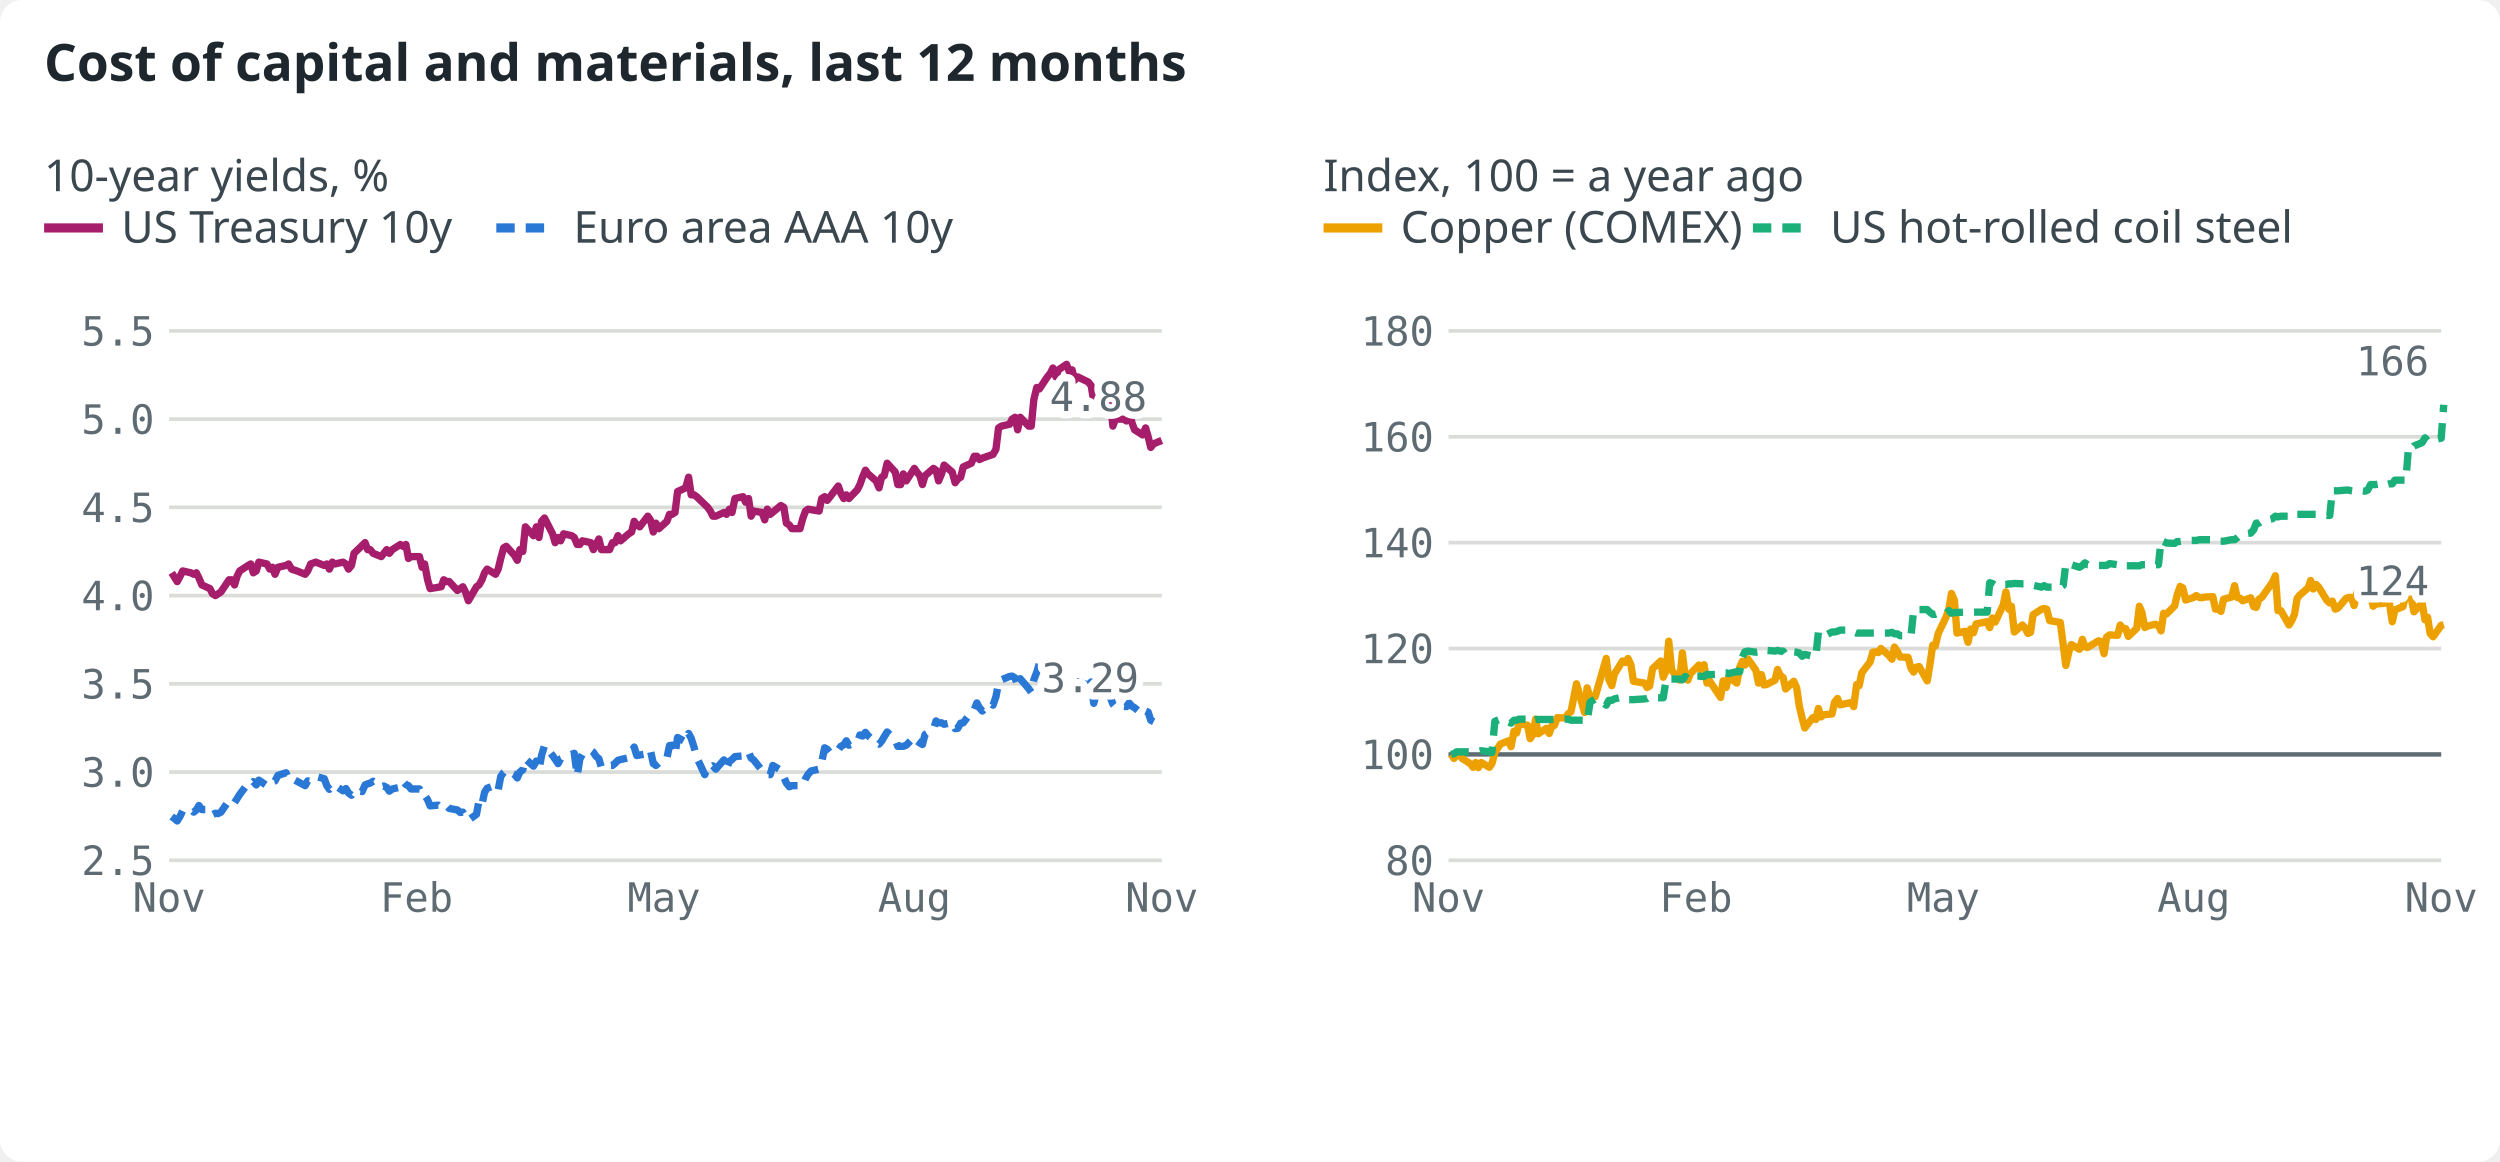
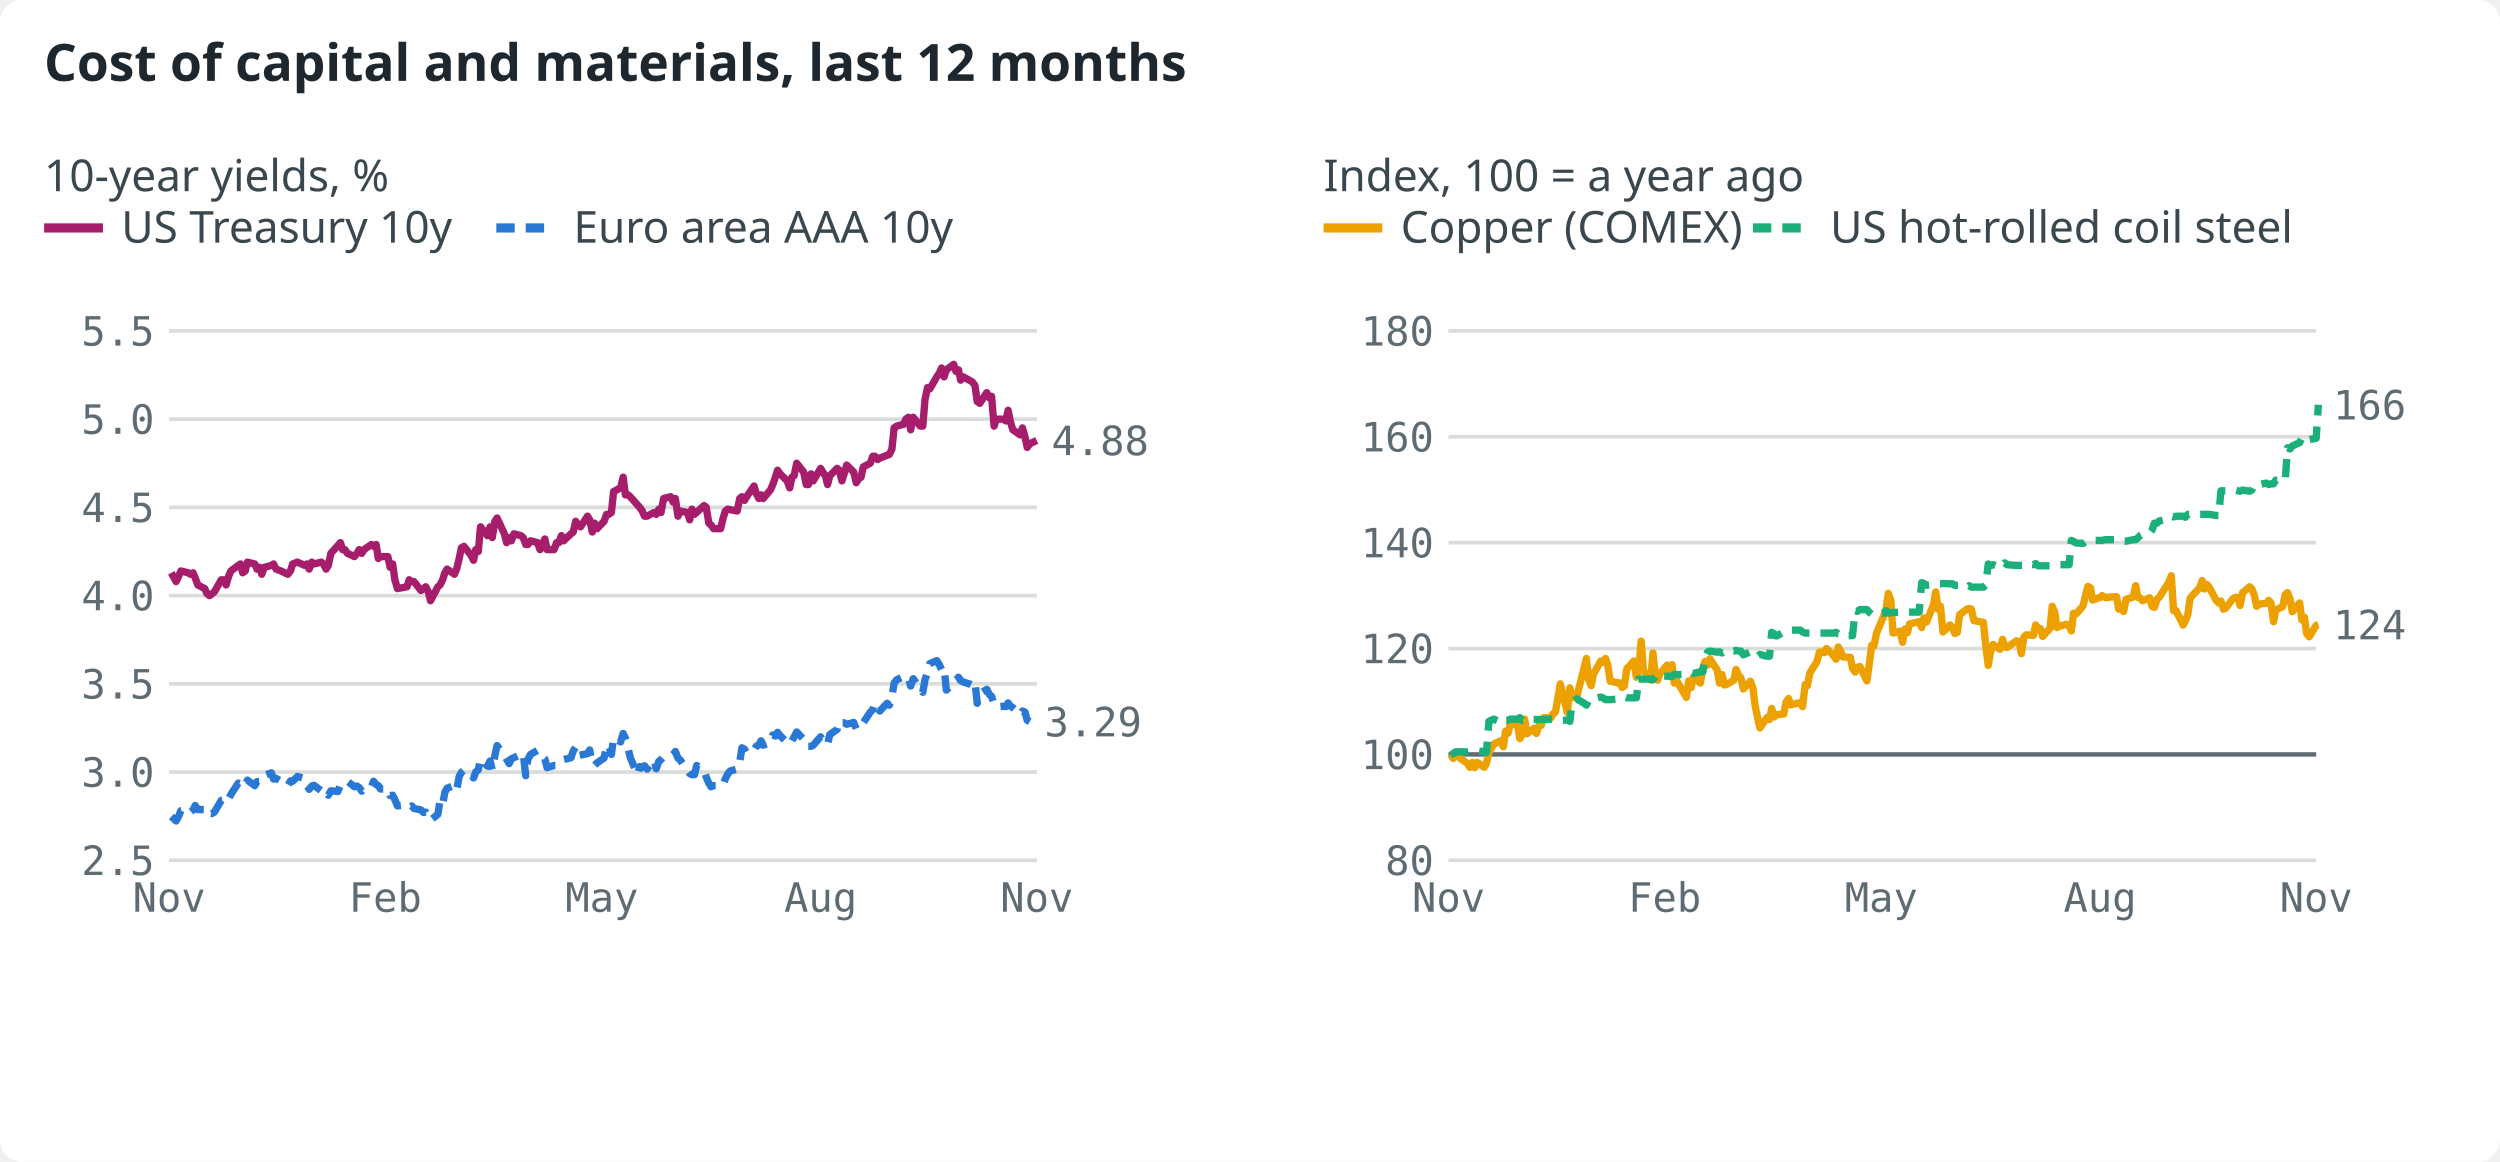
<svg xmlns="http://www.w3.org/2000/svg" viewBox="0 0 680 316" width="100%" role="img" aria-labelledby="c4w-t c4w-d" style="max-width:680px;height:auto;display:block">
  <style>
.ow-t{font:600 14px 'IBM Plex Sans',system-ui,sans-serif;fill:#1D272D}
.ow-l{font:12px 'IBM Plex Sans',system-ui,sans-serif;fill:#3b474e}
.ow-m{font:11px 'IBM Plex Mono',ui-monospace,monospace;fill:#5f6b72}
.ow-g{stroke:#d9dcd8;stroke-width:1}
.ow-z{stroke:#5f6b72;stroke-width:1.2}
.ow-s1{fill:#A61E6B}.ow-s2{fill:#2a78d6}.ow-s3{fill:#eda100}.ow-s4{fill:#1baf7a}
.ow-k1{stroke:#A61E6B}.ow-k2{stroke:#2a78d6}.ow-k3{stroke:#eda100}.ow-k4{stroke:#1baf7a}.ow-ki{stroke:#1D272D}
.ow-i{fill:#1D272D}.ow-bg{fill:#ffffff}.ow-o{fill:#ffffff}
.ow-h{paint-order:stroke;stroke:#ffffff;stroke-width:4px;stroke-linejoin:round}
@media (prefers-color-scheme:dark){
.ow-t{fill:#DAE0E2}.ow-l{fill:#c3cacd}.ow-m{fill:#99a5ab}.ow-g{stroke:#2f3b42}.ow-z{stroke:#99a5ab}
.ow-s1{fill:#d14f9a}.ow-s2{fill:#3987e5}.ow-s3{fill:#c98500}.ow-s4{fill:#199e70}
.ow-k1{stroke:#d14f9a}.ow-k2{stroke:#3987e5}.ow-k3{stroke:#c98500}.ow-k4{stroke:#199e70}.ow-ki{stroke:#DAE0E2}
.ow-i{fill:#DAE0E2}.ow-bg{fill:#172127}.ow-o{fill:#172127}.ow-h{stroke:#172127}}
</style>
  <rect class="ow-bg" x="0" y="0" width="680" height="316" rx="6" />
  <text class="ow-t" x="12" y="22">Cost of capital and materials, last 12 months</text>
  <text class="ow-l" x="12.0" y="52" font-weight="600">10-year yields, %</text>
  <line class="ow-k1" x1="12.0" x2="28.0" y1="62" y2="62" stroke-width="2.5" />
  <text class="ow-l" x="33.0" y="66">US Treasury 10y</text>
  <line class="ow-k2" x1="135.0" x2="151.0" y1="62" y2="62" stroke-width="2.5" stroke-dasharray="5 3" />
  <text class="ow-l" x="156.0" y="66">Euro area AAA 10y</text>
-   <line class="ow-g" x1="46.0" x2="316.0" y1="234.0" y2="234.0" />
+   <line class="ow-g" x1="46.0" x2="282.0" y1="234.0" y2="234.0" />
  <text class="ow-m" x="42.0" y="238.0" text-anchor="end">2.5</text>
-   <line class="ow-g" x1="46.0" x2="316.0" y1="210.0" y2="210.0" />
+   <line class="ow-g" x1="46.0" x2="282.0" y1="210.0" y2="210.0" />
  <text class="ow-m" x="42.0" y="214.0" text-anchor="end">3.0</text>
-   <line class="ow-g" x1="46.0" x2="316.0" y1="186.0" y2="186.0" />
+   <line class="ow-g" x1="46.0" x2="282.0" y1="186.0" y2="186.0" />
  <text class="ow-m" x="42.0" y="190.0" text-anchor="end">3.5</text>
-   <line class="ow-g" x1="46.0" x2="316.0" y1="162.0" y2="162.0" />
+   <line class="ow-g" x1="46.0" x2="282.0" y1="162.0" y2="162.0" />
  <text class="ow-m" x="42.0" y="166.0" text-anchor="end">4.0</text>
-   <line class="ow-g" x1="46.0" x2="316.0" y1="138.0" y2="138.0" />
+   <line class="ow-g" x1="46.0" x2="282.0" y1="138.0" y2="138.0" />
  <text class="ow-m" x="42.0" y="142.0" text-anchor="end">4.5</text>
-   <line class="ow-g" x1="46.0" x2="316.0" y1="114.0" y2="114.0" />
+   <line class="ow-g" x1="46.0" x2="282.0" y1="114.0" y2="114.0" />
  <text class="ow-m" x="42.0" y="118.0" text-anchor="end">5.0</text>
-   <line class="ow-g" x1="46.0" x2="316.0" y1="90.0" y2="90.0" />
+   <line class="ow-g" x1="46.0" x2="282.0" y1="90.0" y2="90.0" />
  <text class="ow-m" x="42.0" y="94.0" text-anchor="end">5.5</text>
  <text class="ow-m" x="46.0" y="248" text-anchor="middle">Nov</text>
-   <text class="ow-m" x="113.3" y="248" text-anchor="middle">Feb</text>
-   <text class="ow-m" x="180.6" y="248" text-anchor="middle">May</text>
-   <text class="ow-m" x="248.7" y="248" text-anchor="middle">Aug</text>
-   <text class="ow-m" x="316.0" y="248" text-anchor="middle">Nov</text>
-   <path d="M46.7,155.8 L48.2,158.2 L49.0,156.7 L49.7,155.3 L51.9,155.8 L52.7,156.2 L53.4,155.8 L54.1,157.2 L54.9,159.1 L57.1,160.1 L57.8,161.5 L58.6,162.0 L60.1,161.0 L62.3,157.7 L63.0,157.7 L63.8,159.1 L64.5,156.7 L65.2,155.3 L67.5,153.8 L68.2,153.4 L68.9,155.8 L69.7,155.3 L70.4,152.9 L72.6,153.4 L73.4,154.8 L74.1,154.3 L74.8,156.2 L75.6,154.3 L77.8,153.8 L78.5,153.4 L79.3,154.8 L80.8,155.3 L83.0,156.2 L83.7,155.3 L84.5,153.4 L85.9,152.9 L88.2,153.8 L88.9,153.4 L89.6,154.8 L90.4,152.9 L91.1,153.4 L93.3,152.9 L94.1,153.4 L94.8,154.8 L95.6,153.8 L96.3,150.5 L99.3,147.6 L100.0,149.5 L100.7,149.5 L101.5,150.5 L103.7,151.4 L104.4,150.5 L105.2,149.5 L105.9,150.5 L106.7,149.5 L108.9,148.1 L109.6,148.6 L110.4,148.1 L111.1,151.9 L111.8,151.4 L114.1,151.4 L114.8,154.3 L115.5,153.4 L116.3,157.7 L117.0,160.1 L120.0,159.6 L120.7,157.7 L121.5,158.2 L122.2,158.2 L124.4,160.6 L125.2,160.1 L125.9,159.6 L126.6,161.0 L127.4,163.4 L129.6,159.6 L130.3,159.1 L131.1,157.7 L131.8,155.8 L132.5,154.8 L134.8,156.2 L135.5,154.8 L136.2,151.9 L137.0,149.0 L137.7,148.6 L139.9,151.0 L140.7,152.4 L141.4,149.5 L142.2,150.0 L142.9,143.3 L145.1,145.7 L145.9,143.3 L146.6,146.2 L147.3,141.8 L148.1,140.9 L150.3,145.2 L151.0,147.6 L151.8,146.2 L152.5,147.1 L153.3,145.2 L155.5,145.7 L156.2,146.2 L157.0,148.1 L157.7,148.1 L158.4,147.1 L160.7,147.6 L161.4,149.5 L162.1,148.1 L162.9,146.6 L163.6,149.5 L165.8,149.5 L166.6,147.6 L167.3,147.6 L168.1,145.7 L168.8,147.1 L171.0,145.2 L171.8,144.7 L172.5,141.8 L173.2,142.8 L174.0,143.3 L176.2,140.4 L176.9,141.4 L177.7,144.7 L178.4,142.3 L179.2,143.8 L181.4,141.8 L182.1,139.9 L182.8,139.9 L183.6,139.4 L184.3,133.7 L186.5,132.7 L187.3,129.8 L188.0,134.6 L188.8,134.6 L189.5,135.1 L192.5,138.0 L193.2,139.0 L193.9,140.4 L194.7,140.4 L196.9,139.4 L197.6,139.9 L198.4,138.5 L199.1,139.4 L199.9,135.6 L202.1,135.1 L202.8,136.6 L203.6,135.6 L204.3,140.4 L205.0,139.0 L207.3,139.4 L208.0,141.4 L208.7,138.5 L209.5,139.9 L212.4,137.5 L213.2,138.0 L213.9,142.3 L214.7,142.8 L215.4,143.8 L217.6,143.8 L218.4,140.9 L219.1,139.0 L219.8,138.5 L222.8,139.0 L223.5,135.6 L224.3,135.1 L225.0,136.1 L225.8,135.1 L228.0,132.2 L228.7,134.2 L229.5,135.6 L230.2,134.6 L230.9,135.6 L233.2,133.2 L233.9,131.8 L234.6,129.8 L235.4,127.9 L236.1,128.9 L238.3,130.8 L239.1,132.7 L239.8,129.8 L240.5,129.4 L241.3,126.0 L243.5,128.4 L244.2,131.8 L245.0,131.8 L245.7,128.9 L246.5,130.8 L248.7,127.4 L249.4,128.4 L250.2,129.4 L250.9,131.8 L251.6,129.4 L253.9,127.4 L254.6,127.9 L255.3,130.8 L256.1,128.9 L256.8,126.5 L259.0,128.4 L259.8,131.3 L260.5,130.3 L261.3,129.8 L262.0,127.0 L264.2,126.0 L265.0,124.1 L265.7,124.1 L266.4,125.0 L267.2,124.6 L270.1,123.6 L270.9,122.2 L271.6,116.4 L272.4,115.9 L274.6,115.4 L275.3,114.0 L276.1,113.5 L276.8,116.9 L277.5,113.5 L279.8,115.9 L280.5,115.9 L281.2,108.7 L282.0,105.4 L282.7,105.8 L284.9,102.5 L285.7,101.5 L286.4,100.1 L287.2,102.5 L287.9,100.6 L290.1,99.1 L290.8,101.0 L291.6,100.6 L292.3,103.4 L293.1,102.5 L296.0,103.9 L296.8,104.9 L297.5,109.2 L298.2,109.7 L300.5,106.8 L301.2,108.2 L301.9,107.8 L302.7,115.9 L303.4,114.0 L305.6,114.0 L306.4,114.5 L307.1,111.6 L307.9,115.0 L308.6,116.9 L310.8,118.3 L311.6,116.4 L312.3,118.8 L313.0,121.7 L313.8,120.7 L316.0,119.8" fill="none" class="ow-k1" stroke-width="2" stroke-linejoin="round" />
-   <text class="ow-m ow-h" x="312.0" y="111.8" text-anchor="end">4.88</text>
-   <path d="M46.7,222.1 L47.5,222.7 L48.2,223.3 L49.0,222.0 L49.7,220.5 L51.9,220.2 L52.7,220.9 L53.4,220.3 L54.1,219.1 L54.9,220.2 L57.1,220.2 L57.8,221.6 L58.6,221.2 L59.3,221.3 L60.1,220.9 L62.3,217.7 L63.0,217.6 L63.8,218.3 L64.5,217.2 L65.2,216.1 L67.5,213.0 L68.2,213.2 L68.9,212.6 L69.7,213.5 L70.4,212.2 L72.6,213.7 L73.4,212.6 L74.1,212.6 L74.8,212.4 L75.6,210.9 L77.8,210.2 L78.5,211.9 L79.3,211.7 L83.0,213.7 L83.7,212.4 L84.5,212.5 L85.9,211.2 L88.2,211.8 L88.9,213.7 L89.6,214.7 L90.4,213.8 L91.1,213.6 L93.3,215.1 L94.1,214.5 L94.8,215.7 L95.6,216.3 L96.3,215.1 L98.5,215.3 L99.3,213.5 L100.0,213.2 L100.7,213.0 L101.5,212.5 L103.7,214.0 L104.4,213.8 L105.2,214.2 L105.9,215.2 L106.7,214.6 L108.9,214.1 L109.6,212.5 L110.4,213.4 L111.1,213.7 L111.8,214.6 L114.1,214.6 L114.8,216.4 L115.5,216.3 L116.3,217.5 L117.0,219.2 L119.2,219.0 L120.0,219.7 L120.7,219.5 L121.5,219.2 L122.2,219.9 L124.4,220.3 L125.2,221.0 L125.9,220.9 L126.6,222.1 L127.4,223.1 L129.6,221.5 L130.3,217.7 L131.1,218.8 L131.8,215.5 L132.5,214.4 L134.8,213.6 L135.5,214.9 L136.2,211.2 L137.0,210.1 L137.7,209.5 L139.9,210.6 L140.7,211.6 L141.4,210.0 L142.2,209.4 L142.9,206.4 L145.1,208.4 L145.9,207.0 L146.6,209.4 L147.3,205.5 L148.1,202.8 L150.3,205.5 L151.0,206.5 L151.8,207.7 L152.5,206.4 L156.2,204.9 L157.0,211.0 L157.7,206.5 L158.4,205.2 L160.7,204.1 L161.4,204.6 L162.1,205.7 L162.9,206.4 L163.6,208.8 L165.8,208.2 L166.6,208.2 L167.3,207.6 L168.1,206.8 L168.8,206.6 L171.0,206.1 L171.8,204.3 L172.5,203.2 L173.2,205.5 L176.2,205.0 L176.9,204.0 L177.7,207.7 L178.4,208.2 L179.2,207.5 L181.4,206.2 L182.1,202.8 L182.8,202.7 L183.6,205.2 L184.3,200.6 L186.5,201.8 L187.3,199.5 L188.0,200.8 L188.8,203.3 L189.5,206.0 L191.7,210.7 L192.5,208.5 L193.2,208.7 L193.9,208.3 L194.7,209.2 L196.9,206.7 L197.6,209.1 L198.4,207.1 L199.1,206.6 L199.9,205.8 L202.1,205.6 L202.8,205.2 L203.6,204.4 L204.3,206.2 L205.0,206.7 L207.3,209.6 L208.0,210.4 L208.7,210.7 L209.5,210.7 L210.2,208.2 L212.4,209.5 L213.2,211.4 L213.9,213.0 L214.7,214.0 L215.4,213.7 L217.6,213.7 L218.4,213.6 L219.1,211.8 L219.8,210.6 L220.6,209.7 L222.8,209.2 L223.5,207.3 L224.3,203.4 L225.0,203.8 L225.8,204.8 L228.0,204.0 L228.7,203.0 L229.5,202.6 L230.2,201.5 L230.9,202.7 L233.2,201.9 L233.9,199.9 L234.6,200.2 L235.4,199.2 L236.1,200.1 L238.3,202.0 L239.1,202.4 L239.8,201.6 L240.5,200.4 L241.3,199.1 L243.5,201.1 L244.2,203.0 L245.0,203.0 L245.7,203.0 L246.5,202.7 L248.7,200.4 L249.4,201.5 L250.2,202.1 L250.9,202.5 L251.6,199.8 L253.9,198.4 L254.6,196.1 L255.3,196.6 L256.1,196.6 L256.8,197.0 L259.0,196.5 L259.8,198.2 L260.5,198.1 L261.3,196.7 L262.0,196.6 L264.2,193.7 L265.0,193.0 L265.7,191.2 L266.4,192.5 L267.2,193.4 L269.4,191.3 L270.1,191.8 L270.9,189.5 L271.6,185.8 L272.4,184.9 L274.6,184.0 L275.3,183.9 L276.1,184.4 L276.8,186.6 L277.5,184.6 L279.8,187.3 L280.5,188.3 L281.2,184.9 L282.0,182.8 L282.7,180.5 L284.9,179.7 L285.7,180.8 L286.4,182.1 L287.2,181.6 L287.9,187.7 L290.1,185.9 L290.8,185.1 L291.6,184.2 L292.3,185.1 L293.1,185.5 L295.3,186.1 L296.0,186.4 L296.8,185.5 L297.5,191.3 L298.2,188.7 L300.5,187.5 L301.2,188.9 L301.9,189.4 L302.7,191.5 L303.4,192.3 L305.6,192.1 L306.4,192.2 L307.1,191.2 L307.9,192.1 L308.6,192.5 L310.8,194.3 L311.6,193.4 L312.3,193.7 L313.0,195.9 L313.8,196.3" fill="none" class="ow-k2" stroke-width="2" stroke-dasharray="5 3" stroke-linejoin="round" />
-   <text class="ow-m ow-h" x="309.8" y="188.3" text-anchor="end">3.29</text>
+   <text class="ow-m" x="104.8" y="248" text-anchor="middle">Feb</text>
+   <text class="ow-m" x="163.7" y="248" text-anchor="middle">May</text>
+   <text class="ow-m" x="223.2" y="248" text-anchor="middle">Aug</text>
+   <text class="ow-m" x="282.0" y="248" text-anchor="middle">Nov</text>
+   <path d="M46.6,155.8 L47.9,158.2 L48.6,156.7 L49.2,155.3 L51.2,155.8 L51.8,156.2 L52.5,155.8 L53.1,157.2 L53.8,159.1 L55.7,160.1 L56.3,161.5 L57.0,162.0 L58.3,161.0 L60.2,157.7 L60.9,157.7 L61.5,159.1 L62.2,156.7 L62.8,155.3 L64.8,153.8 L65.4,153.4 L66.0,155.8 L66.7,155.3 L67.3,152.9 L69.3,153.4 L69.9,154.8 L70.6,154.3 L71.2,156.2 L71.9,154.3 L73.8,153.8 L74.4,153.4 L75.1,154.8 L76.4,155.3 L78.3,156.2 L79.0,155.3 L79.6,153.4 L80.9,152.9 L82.9,153.8 L83.5,153.4 L84.1,154.8 L84.8,152.9 L85.4,153.4 L87.4,152.9 L88.0,153.4 L88.7,154.8 L89.3,153.8 L90.0,150.5 L92.6,147.6 L93.2,149.5 L93.8,149.5 L94.5,150.5 L96.4,151.4 L97.1,150.5 L97.7,149.5 L98.4,150.5 L99.0,149.5 L101.0,148.1 L101.6,148.6 L102.3,148.1 L102.9,151.9 L103.5,151.4 L105.5,151.4 L106.1,154.3 L106.8,153.4 L107.4,157.7 L108.1,160.1 L110.7,159.6 L111.3,157.7 L112.0,158.2 L112.6,158.2 L114.5,160.6 L115.2,160.1 L115.8,159.6 L116.5,161.0 L117.1,163.4 L119.1,159.6 L119.7,159.1 L120.4,157.7 L121.0,155.8 L121.6,154.8 L123.6,156.2 L124.2,154.8 L124.9,151.9 L125.5,149.0 L126.2,148.6 L128.1,151.0 L128.8,152.4 L129.4,149.5 L130.1,150.0 L130.7,143.3 L132.6,145.7 L133.3,143.3 L133.9,146.2 L134.6,141.8 L135.2,140.9 L137.2,145.2 L137.8,147.6 L138.5,146.2 L139.1,147.1 L139.8,145.2 L141.7,145.7 L142.3,146.2 L143.0,148.1 L143.6,148.1 L144.3,147.1 L146.2,147.6 L146.9,149.5 L147.5,148.1 L148.2,146.6 L148.8,149.5 L150.7,149.5 L151.4,147.6 L152.0,147.6 L152.7,145.7 L153.3,147.1 L155.3,145.2 L155.9,144.7 L156.6,141.8 L157.2,142.8 L157.9,143.3 L159.8,140.4 L160.4,141.4 L161.1,144.7 L161.7,142.3 L162.4,143.8 L164.3,141.8 L165.0,139.9 L165.6,139.9 L166.3,139.4 L166.9,133.7 L168.8,132.7 L169.5,129.8 L170.1,134.6 L170.8,134.6 L171.4,135.1 L174.0,138.0 L174.7,139.0 L175.3,140.4 L176.0,140.4 L177.9,139.4 L178.5,139.9 L179.2,138.5 L179.8,139.4 L180.5,135.6 L182.4,135.1 L183.1,136.6 L183.7,135.6 L184.4,140.4 L185.0,139.0 L187.0,139.4 L187.6,141.4 L188.2,138.5 L188.9,139.9 L191.5,137.5 L192.1,138.0 L192.8,142.3 L193.4,142.8 L194.1,143.8 L196.0,143.8 L196.7,140.9 L197.3,139.0 L197.9,138.5 L200.5,139.0 L201.2,135.6 L201.8,135.1 L202.5,136.1 L203.1,135.1 L205.1,132.2 L205.7,134.2 L206.4,135.6 L207.0,134.6 L207.6,135.6 L209.6,133.2 L210.2,131.8 L210.9,129.8 L211.5,127.9 L212.2,128.9 L214.1,130.8 L214.8,132.7 L215.4,129.8 L216.0,129.4 L216.7,126.0 L218.6,128.4 L219.3,131.8 L219.9,131.8 L220.6,128.9 L221.2,130.8 L223.2,127.4 L223.8,128.4 L224.5,129.4 L225.1,131.8 L225.7,129.4 L227.7,127.4 L228.3,127.9 L229.0,130.8 L229.6,128.9 L230.3,126.5 L232.2,128.4 L232.9,131.3 L233.5,130.3 L234.2,129.8 L234.8,127.0 L236.7,126.0 L237.4,124.1 L238.0,124.1 L238.7,125.0 L239.3,124.6 L241.9,123.6 L242.6,122.2 L243.2,116.4 L243.9,115.9 L245.8,115.4 L246.4,114.0 L247.1,113.5 L247.7,116.9 L248.4,113.5 L250.3,115.9 L251.0,115.9 L251.6,108.7 L252.3,105.4 L252.9,105.8 L254.8,102.5 L255.5,101.5 L256.1,100.1 L256.8,102.5 L257.4,100.6 L259.4,99.1 L260.0,101.0 L260.7,100.6 L261.3,103.4 L262.0,102.5 L264.5,103.9 L265.2,104.9 L265.8,109.2 L266.5,109.7 L268.4,106.8 L269.1,108.2 L269.7,107.8 L270.4,115.9 L271.0,114.0 L272.9,114.0 L273.6,114.5 L274.2,111.6 L274.9,115.0 L275.5,116.9 L277.5,118.3 L278.1,116.4 L278.8,118.8 L279.4,121.7 L280.1,120.7 L282.0,119.8" fill="none" class="ow-k1" stroke-width="2" stroke-linejoin="round" />
+   <text class="ow-m ow-h" x="286.0" y="123.8">4.88</text>
+   <path d="M46.6,222.1 L47.3,222.7 L47.9,223.3 L48.6,222.0 L49.2,220.5 L51.2,220.2 L51.8,220.9 L52.5,220.3 L53.1,219.1 L53.8,220.2 L55.7,220.2 L56.3,221.6 L57.0,221.2 L57.6,221.3 L58.3,220.9 L60.2,217.7 L60.9,217.6 L61.5,218.3 L62.2,217.2 L62.8,216.1 L64.8,213.0 L65.4,213.2 L66.0,212.6 L66.7,213.5 L67.3,212.2 L69.3,213.7 L69.9,212.6 L70.6,212.6 L71.2,212.4 L71.9,210.9 L73.8,210.2 L74.4,211.9 L75.1,211.7 L78.3,213.7 L79.0,212.4 L79.6,212.5 L80.9,211.2 L82.9,211.8 L83.5,213.7 L84.1,214.7 L84.8,213.8 L85.4,213.6 L87.4,215.1 L88.0,214.5 L88.7,215.7 L89.3,216.3 L90.0,215.1 L91.9,215.3 L92.6,213.5 L93.2,213.2 L93.8,213.0 L94.5,212.5 L96.4,214.0 L97.1,213.8 L97.7,214.2 L98.4,215.2 L99.0,214.6 L101.0,214.1 L101.6,212.5 L102.3,213.4 L102.9,213.7 L103.5,214.6 L105.5,214.6 L106.1,216.4 L106.8,216.3 L107.4,217.5 L108.1,219.2 L110.0,219.0 L110.7,219.7 L111.3,219.5 L112.0,219.2 L112.6,219.9 L114.5,220.3 L115.2,221.0 L115.8,220.9 L116.5,222.1 L117.1,223.1 L119.1,221.5 L119.7,217.7 L120.4,218.8 L121.0,215.5 L121.6,214.4 L123.6,213.6 L124.2,214.9 L124.9,211.2 L125.5,210.1 L126.2,209.5 L128.1,210.6 L128.8,211.6 L129.4,210.0 L130.1,209.4 L130.7,206.4 L132.6,208.4 L133.3,207.0 L133.9,209.4 L134.6,205.5 L135.2,202.8 L137.2,205.5 L137.8,206.5 L138.5,207.7 L139.1,206.4 L142.3,204.9 L143.0,211.0 L143.6,206.5 L144.3,205.2 L146.2,204.1 L146.9,204.6 L147.5,205.7 L148.2,206.4 L148.8,208.8 L150.7,208.2 L151.4,208.2 L152.0,207.6 L152.7,206.8 L153.3,206.6 L155.3,206.1 L155.9,204.3 L156.6,203.2 L157.2,205.5 L159.8,205.0 L160.4,204.0 L161.1,207.7 L161.7,208.2 L162.4,207.5 L164.3,206.2 L165.0,202.8 L165.6,202.7 L166.3,205.2 L166.9,200.6 L168.8,201.8 L169.5,199.5 L170.1,200.8 L170.8,203.3 L171.4,206.0 L173.4,210.7 L174.0,208.5 L174.7,208.7 L175.3,208.3 L176.0,209.2 L177.9,206.7 L178.5,209.1 L179.2,207.1 L179.8,206.6 L180.5,205.8 L182.4,205.6 L183.1,205.2 L183.7,204.4 L184.4,206.2 L185.0,206.7 L187.0,209.6 L187.6,210.4 L188.2,210.7 L188.9,210.7 L189.5,208.2 L191.5,209.5 L192.1,211.4 L192.8,213.0 L193.4,214.0 L194.1,213.7 L196.0,213.7 L196.7,213.6 L197.3,211.8 L197.9,210.6 L198.6,209.7 L200.5,209.2 L201.2,207.3 L201.8,203.4 L202.5,203.8 L203.1,204.8 L205.1,204.0 L205.7,203.0 L206.4,202.6 L207.0,201.5 L207.6,202.7 L209.6,201.9 L210.2,199.9 L210.9,200.2 L211.5,199.2 L212.2,200.1 L214.1,202.0 L214.8,202.4 L215.4,201.6 L216.0,200.4 L216.7,199.1 L218.6,201.1 L219.3,203.0 L219.9,203.0 L220.6,203.0 L221.2,202.7 L223.2,200.4 L223.8,201.5 L224.5,202.1 L225.1,202.5 L225.7,199.8 L227.7,198.4 L228.3,196.1 L229.0,196.6 L229.6,196.6 L230.3,197.0 L232.2,196.5 L232.9,198.2 L233.5,198.1 L234.2,196.7 L234.8,196.6 L236.7,193.7 L237.4,193.0 L238.0,191.2 L238.7,192.5 L239.3,193.4 L241.3,191.3 L241.9,191.8 L242.6,189.5 L243.2,185.8 L243.9,184.9 L245.8,184.0 L246.4,183.9 L247.1,184.4 L247.7,186.6 L248.4,184.6 L250.3,187.3 L251.0,188.3 L251.6,184.9 L252.3,182.8 L252.9,180.5 L254.8,179.7 L255.5,180.8 L256.1,182.1 L256.8,181.6 L257.4,187.7 L259.4,185.9 L260.0,185.1 L260.7,184.2 L261.3,185.1 L262.0,185.5 L263.9,186.1 L264.5,186.4 L265.2,185.5 L265.8,191.3 L266.5,188.7 L268.4,187.5 L269.1,188.9 L269.7,189.4 L270.4,191.5 L271.0,192.3 L272.9,192.1 L273.6,192.2 L274.2,191.2 L274.9,192.1 L275.5,192.5 L277.5,194.3 L278.1,193.4 L278.8,193.7 L279.4,195.9 L280.1,196.3" fill="none" class="ow-k2" stroke-width="2" stroke-dasharray="5 3" stroke-linejoin="round" />
+   <text class="ow-m ow-h" x="284.1" y="200.3">3.29</text>
  <text class="ow-l" x="360.0" y="52" font-weight="600">Index, 100 = a year ago</text>
  <line class="ow-k3" x1="360.0" x2="376.0" y1="62" y2="62" stroke-width="2.5" />
  <text class="ow-l" x="381.0" y="66">Copper (COMEX)</text>
  <line class="ow-k4" x1="476.8" x2="492.8" y1="62" y2="62" stroke-width="2.5" stroke-dasharray="5 3" />
  <text class="ow-l" x="497.8" y="66">US hot-rolled coil steel</text>
-   <line class="ow-g" x1="394.0" x2="664.0" y1="234.0" y2="234.0" />
+   <line class="ow-g" x1="394.0" x2="630.0" y1="234.0" y2="234.0" />
  <text class="ow-m" x="390.0" y="238.0" text-anchor="end">80</text>
-   <line class="ow-g" x1="394.0" x2="664.0" y1="205.2" y2="205.2" />
+   <line class="ow-g" x1="394.0" x2="630.0" y1="205.2" y2="205.2" />
  <text class="ow-m" x="390.0" y="209.2" text-anchor="end">100</text>
-   <line class="ow-g" x1="394.0" x2="664.0" y1="176.4" y2="176.4" />
+   <line class="ow-g" x1="394.0" x2="630.0" y1="176.4" y2="176.4" />
  <text class="ow-m" x="390.0" y="180.4" text-anchor="end">120</text>
-   <line class="ow-g" x1="394.0" x2="664.0" y1="147.6" y2="147.6" />
+   <line class="ow-g" x1="394.0" x2="630.0" y1="147.6" y2="147.6" />
  <text class="ow-m" x="390.0" y="151.6" text-anchor="end">140</text>
-   <line class="ow-g" x1="394.0" x2="664.0" y1="118.8" y2="118.8" />
+   <line class="ow-g" x1="394.0" x2="630.0" y1="118.8" y2="118.8" />
  <text class="ow-m" x="390.0" y="122.8" text-anchor="end">160</text>
-   <line class="ow-g" x1="394.0" x2="664.0" y1="90.0" y2="90.0" />
+   <line class="ow-g" x1="394.0" x2="630.0" y1="90.0" y2="90.0" />
  <text class="ow-m" x="390.0" y="94.0" text-anchor="end">180</text>
-   <line class="ow-z" x1="394.0" x2="664.0" y1="205.2" y2="205.2" />
+   <line class="ow-z" x1="394.0" x2="630.0" y1="205.2" y2="205.2" />
  <text class="ow-m" x="394.0" y="248" text-anchor="middle">Nov</text>
-   <text class="ow-m" x="461.3" y="248" text-anchor="middle">Feb</text>
-   <text class="ow-m" x="528.6" y="248" text-anchor="middle">May</text>
-   <text class="ow-m" x="596.7" y="248" text-anchor="middle">Aug</text>
-   <text class="ow-m" x="664.0" y="248" text-anchor="middle">Nov</text>
-   <path d="M394.7,205.2 L395.5,206.3 L396.2,205.1 L397.0,205.2 L397.7,206.3 L399.9,207.7 L400.7,208.7 L401.4,207.4 L402.1,208.8 L402.9,207.4 L405.1,208.7 L405.8,207.7 L406.6,204.7 L408.1,202.4 L410.3,201.5 L411.0,203.1 L411.8,198.9 L412.5,199.4 L413.2,196.8 L415.5,197.3 L416.2,200.9 L416.9,199.9 L417.7,195.6 L418.4,199.6 L420.6,198.1 L421.4,199.5 L422.1,197.4 L422.8,197.3 L423.6,195.2 L425.8,195.3 L426.5,194.2 L427.3,193.6 L428.8,186.0 L431.0,193.8 L431.7,187.1 L432.5,189.8 L433.9,189.5 L436.2,181.5 L436.9,179.1 L437.6,184.8 L438.4,186.5 L439.1,183.4 L441.3,179.8 L442.1,180.2 L442.8,179.1 L443.6,180.8 L444.3,185.3 L447.3,185.8 L448.0,187.0 L448.7,186.6 L449.5,181.9 L451.7,179.8 L452.4,184.2 L453.2,182.4 L453.9,174.4 L454.7,182.3 L456.9,185.0 L457.6,177.6 L458.4,184.3 L459.1,185.0 L459.8,183.2 L462.1,180.9 L462.8,182.3 L463.5,180.8 L464.3,185.8 L465.0,185.2 L468.0,189.7 L468.7,185.2 L469.5,187.0 L470.2,184.1 L472.4,185.8 L473.2,181.5 L473.9,179.9 L474.6,180.9 L475.4,179.2 L477.6,182.3 L478.3,185.8 L479.1,183.5 L479.8,186.3 L480.5,186.2 L482.8,185.0 L483.5,182.1 L484.2,183.7 L485.0,184.3 L485.7,187.4 L487.9,185.3 L488.7,187.1 L489.4,192.0 L490.2,195.4 L490.9,198.0 L493.1,195.2 L493.9,195.7 L494.6,192.7 L495.3,195.0 L496.1,194.4 L498.3,194.2 L499.0,191.0 L499.8,190.0 L500.5,191.7 L503.5,191.1 L504.2,192.2 L505.0,186.2 L505.7,186.5 L506.4,183.0 L508.7,180.0 L509.4,177.4 L510.1,177.3 L510.9,177.5 L511.6,176.4 L513.8,178.3 L514.6,179.3 L515.3,176.0 L516.1,177.2 L516.8,178.7 L519.0,178.8 L519.8,181.8 L520.5,182.8 L521.2,181.5 L522.0,181.3 L524.2,185.2 L524.9,181.0 L525.7,175.5 L526.4,175.7 L527.2,172.3 L529.4,167.7 L530.1,165.6 L530.8,161.4 L531.6,163.3 L532.3,172.2 L534.5,171.7 L535.3,174.7 L536.0,171.1 L536.8,172.1 L537.5,169.7 L540.5,169.1 L541.2,170.7 L541.9,168.1 L542.7,169.2 L544.9,164.5 L545.6,161.0 L546.4,165.7 L547.1,164.9 L547.9,171.9 L550.1,170.0 L550.8,170.8 L551.6,172.3 L552.3,172.0 L553.0,167.2 L555.3,165.7 L556.0,165.5 L556.7,165.7 L557.5,168.8 L560.4,169.3 L561.2,175.4 L561.9,181.0 L562.7,177.4 L563.4,175.3 L565.6,176.6 L566.4,173.9 L567.1,175.9 L567.8,176.1 L570.8,174.3 L571.5,174.5 L572.3,177.8 L573.0,173.3 L573.8,172.7 L576.0,172.8 L576.7,170.0 L577.5,171.0 L578.2,171.0 L578.9,173.1 L581.2,170.9 L581.9,164.9 L582.6,166.6 L583.4,170.7 L584.1,170.3 L586.3,169.8 L587.1,170.2 L587.8,171.6 L588.5,166.8 L589.3,167.0 L591.5,164.8 L592.2,161.8 L593.0,159.5 L593.7,159.9 L594.5,163.2 L596.7,162.5 L597.4,162.0 L598.2,162.5 L598.9,162.6 L599.6,162.4 L601.9,162.3 L602.6,165.7 L603.3,165.6 L604.1,166.3 L604.8,163.0 L607.0,162.4 L607.8,159.3 L608.5,162.5 L609.3,162.7 L610.0,163.4 L612.2,162.6 L613.0,165.0 L613.7,165.2 L614.4,163.0 L615.2,162.5 L618.1,158.4 L618.9,156.6 L619.6,166.1 L620.4,166.1 L622.6,170.0 L623.3,168.9 L624.1,167.1 L624.8,162.8 L625.5,161.9 L627.8,159.9 L628.5,157.9 L629.2,160.2 L630.0,159.0 L630.7,159.7 L632.9,163.3 L633.7,164.0 L634.4,163.5 L635.2,165.7 L635.9,165.4 L638.1,162.8 L638.8,162.5 L639.6,162.5 L640.3,164.7 L641.1,161.2 L643.3,159.6 L644.0,160.2 L644.8,162.0 L645.5,164.9 L646.2,164.3 L648.5,164.1 L649.2,163.3 L649.9,164.0 L650.7,169.1 L651.4,165.9 L653.6,165.0 L654.4,161.7 L655.1,161.2 L655.9,162.9 L656.6,166.4 L658.8,164.0 L659.6,168.6 L660.3,167.9 L661.0,172.3 L661.8,173.2 L664.0,170.1 L664.7,169.9" fill="none" class="ow-k3" stroke-width="2" stroke-linejoin="round" />
-   <text class="ow-m ow-h" x="660.7" y="161.9" text-anchor="end">124</text>
-   <path d="M394.7,205.2 L395.5,205.0 L396.2,204.5 L397.0,204.5 L397.7,204.5 L399.9,204.5 L400.7,204.4 L401.4,204.5 L402.1,204.4 L402.9,204.2 L405.1,204.5 L405.8,204.7 L406.6,196.2 L408.1,195.6 L410.3,196.4 L411.0,196.7 L411.8,195.9 L412.5,195.9 L413.2,195.6 L415.5,195.6 L416.2,195.2 L416.9,195.9 L417.7,195.7 L418.4,195.7 L420.6,195.7 L421.4,195.7 L422.1,195.7 L422.8,195.7 L423.6,195.7 L425.8,195.6 L426.5,195.6 L427.3,195.9 L428.8,195.9 L431.0,195.9 L431.7,196.2 L432.5,191.0 L433.9,190.1 L436.2,191.3 L436.9,191.8 L437.6,190.5 L438.4,190.5 L439.1,190.1 L441.3,189.6 L442.1,189.8 L442.8,190.3 L443.6,190.3 L444.3,190.3 L447.3,190.1 L448.0,190.0 L448.7,189.6 L449.5,189.8 L451.7,189.8 L452.4,189.8 L453.2,184.7 L453.9,184.7 L454.7,184.7 L456.9,184.7 L457.6,184.9 L458.4,184.0 L459.1,184.6 L459.8,183.9 L462.1,183.9 L462.8,184.0 L463.5,184.0 L464.3,183.4 L465.0,183.5 L468.0,183.4 L468.7,183.0 L469.5,183.0 L470.2,183.2 L472.4,182.7 L473.2,182.7 L473.9,178.8 L474.6,177.3 L475.4,177.1 L477.6,177.4 L478.3,177.3 L479.1,177.6 L479.8,177.3 L480.5,176.9 L482.8,177.1 L483.5,176.9 L484.2,177.1 L485.0,177.1 L485.7,178.1 L487.9,177.3 L488.7,177.4 L489.4,177.6 L490.2,178.5 L490.9,178.0 L493.1,178.5 L493.9,178.5 L494.6,172.0 L495.3,172.4 L496.1,173.0 L498.3,171.9 L499.0,171.9 L499.8,171.7 L500.5,171.4 L503.5,171.4 L504.2,171.9 L505.0,172.2 L505.7,172.2 L506.4,172.2 L508.7,172.2 L509.4,172.2 L510.1,172.2 L510.9,172.2 L511.6,172.2 L513.8,172.2 L514.6,172.0 L515.3,172.4 L516.1,172.4 L516.8,172.9 L519.0,172.9 L519.8,172.9 L520.5,166.1 L521.2,166.3 L522.0,165.8 L524.2,165.8 L524.9,166.5 L525.7,167.1 L526.4,167.1 L527.2,166.8 L529.4,166.8 L530.1,166.1 L530.8,166.8 L531.6,166.6 L532.3,166.6 L534.5,166.5 L535.3,166.5 L536.0,166.5 L536.8,166.5 L537.5,166.5 L540.5,166.5 L541.2,158.5 L541.9,158.7 L542.7,159.2 L544.9,159.0 L545.6,159.0 L546.4,158.8 L547.1,158.8 L547.9,158.7 L550.1,158.8 L550.8,158.8 L551.6,159.2 L552.3,159.2 L553.0,159.2 L555.3,159.7 L556.0,159.3 L556.7,159.7 L557.5,159.7 L560.4,159.7 L561.2,159.2 L561.9,153.4 L562.7,153.8 L563.4,153.6 L565.6,154.3 L566.4,153.8 L567.1,153.1 L567.8,153.6 L570.8,153.8 L571.5,153.8 L572.3,153.8 L573.0,153.8 L573.8,153.3 L576.0,153.6 L576.7,153.3 L577.5,153.9 L578.2,153.9 L578.9,153.9 L581.2,153.9 L581.9,153.9 L582.6,153.6 L583.4,153.6 L584.1,153.6 L586.3,153.6 L587.1,153.6 L587.8,147.0 L588.5,147.3 L589.3,147.7 L591.5,147.8 L592.2,147.3 L593.0,147.3 L593.7,147.2 L594.5,147.0 L596.7,147.0 L597.4,147.0 L598.2,146.8 L598.9,146.8 L599.6,146.8 L601.9,146.8 L602.6,146.8 L603.3,147.2 L604.1,147.2 L604.8,147.2 L607.0,146.8 L607.8,146.8 L608.5,146.3 L609.3,145.6 L610.0,145.3 L612.2,145.0 L613.0,144.1 L613.7,142.3 L614.4,142.3 L615.2,141.7 L618.1,141.1 L618.9,140.4 L619.6,140.6 L620.4,140.4 L622.6,140.4 L623.3,140.7 L624.1,139.9 L624.8,139.9 L625.5,139.9 L627.8,139.9 L628.5,139.9 L629.2,139.9 L630.0,139.9 L630.7,139.9 L632.9,140.2 L633.7,140.2 L634.4,133.5 L635.2,133.5 L635.9,133.5 L638.1,133.3 L638.8,133.3 L639.6,133.5 L640.3,133.6 L641.1,133.3 L643.3,133.6 L644.0,133.3 L644.8,131.8 L645.5,131.8 L646.2,131.8 L648.5,131.4 L649.2,131.8 L649.9,131.6 L650.7,131.6 L651.4,130.6 L653.6,130.6 L654.4,130.6 L655.1,121.8 L655.9,122.1 L656.6,121.3 L658.8,120.4 L659.6,119.1 L660.3,119.9 L661.0,119.6 L661.8,119.6 L664.0,119.2 L664.7,110.1" fill="none" class="ow-k4" stroke-width="2" stroke-dasharray="5 3" stroke-linejoin="round" />
-   <text class="ow-m ow-h" x="660.7" y="102.1" text-anchor="end">166</text>
+   <text class="ow-m" x="452.8" y="248" text-anchor="middle">Feb</text>
+   <text class="ow-m" x="511.7" y="248" text-anchor="middle">May</text>
+   <text class="ow-m" x="571.2" y="248" text-anchor="middle">Aug</text>
+   <text class="ow-m" x="630.0" y="248" text-anchor="middle">Nov</text>
+   <path d="M394.6,205.2 L395.3,206.3 L395.9,205.1 L396.6,205.2 L397.2,206.3 L399.2,207.7 L399.8,208.7 L400.5,207.4 L401.1,208.8 L401.8,207.4 L403.7,208.7 L404.3,207.7 L405.0,204.7 L406.3,202.4 L408.2,201.5 L408.9,203.1 L409.5,198.9 L410.2,199.4 L410.8,196.8 L412.8,197.3 L413.4,200.9 L414.0,199.9 L414.7,195.6 L415.3,199.6 L417.3,198.1 L417.9,199.5 L418.6,197.4 L419.2,197.3 L419.9,195.2 L421.8,195.3 L422.4,194.2 L423.1,193.6 L424.4,186.0 L426.3,193.8 L427.0,187.1 L427.6,189.8 L428.9,189.5 L430.9,181.5 L431.5,179.1 L432.1,184.8 L432.8,186.5 L433.4,183.4 L435.4,179.8 L436.0,180.2 L436.7,179.1 L437.3,180.8 L438.0,185.3 L440.6,185.8 L441.2,187.0 L441.8,186.6 L442.5,181.9 L444.4,179.8 L445.1,184.2 L445.7,182.4 L446.4,174.4 L447.0,182.3 L449.0,185.0 L449.6,177.6 L450.3,184.3 L450.9,185.0 L451.5,183.2 L453.5,180.9 L454.1,182.3 L454.8,180.8 L455.4,185.8 L456.1,185.2 L458.7,189.7 L459.3,185.2 L460.0,187.0 L460.6,184.1 L462.5,185.8 L463.2,181.5 L463.8,179.9 L464.5,180.9 L465.1,179.2 L467.1,182.3 L467.7,185.8 L468.4,183.5 L469.0,186.3 L469.6,186.2 L471.6,185.0 L472.2,182.1 L472.9,183.7 L473.5,184.3 L474.2,187.4 L476.1,185.3 L476.8,187.1 L477.4,192.0 L478.1,195.4 L478.7,198.0 L480.6,195.2 L481.3,195.7 L481.9,192.7 L482.6,195.0 L483.2,194.4 L485.2,194.2 L485.8,191.0 L486.5,190.0 L487.1,191.7 L489.7,191.1 L490.3,192.2 L491.0,186.2 L491.6,186.5 L492.3,183.0 L494.2,180.0 L494.9,177.4 L495.5,177.3 L496.2,177.5 L496.8,176.4 L498.7,178.3 L499.4,179.3 L500.0,176.0 L500.7,177.2 L501.3,178.7 L503.3,178.8 L503.9,181.8 L504.6,182.8 L505.2,181.5 L505.9,181.3 L507.8,185.2 L508.4,181.0 L509.1,175.5 L509.7,175.7 L510.4,172.3 L512.3,167.7 L513.0,165.6 L513.6,161.4 L514.3,163.3 L514.9,172.2 L516.8,171.7 L517.5,174.7 L518.1,171.1 L518.8,172.1 L519.4,169.7 L522.0,169.1 L522.7,170.7 L523.3,168.1 L524.0,169.2 L525.9,164.5 L526.5,161.0 L527.2,165.7 L527.8,164.9 L528.5,171.9 L530.4,170.0 L531.1,170.8 L531.7,172.3 L532.4,172.0 L533.0,167.2 L535.0,165.7 L535.6,165.5 L536.2,165.7 L536.9,168.8 L539.5,169.3 L540.1,175.4 L540.8,181.0 L541.4,177.4 L542.1,175.3 L544.0,176.6 L544.7,173.9 L545.3,175.9 L545.9,176.1 L548.5,174.3 L549.2,174.5 L549.8,177.8 L550.5,173.3 L551.1,172.7 L553.1,172.8 L553.7,170.0 L554.4,171.0 L555.0,171.0 L555.6,173.1 L557.6,170.9 L558.2,164.9 L558.9,166.6 L559.5,170.7 L560.2,170.3 L562.1,169.8 L562.8,170.2 L563.4,171.6 L564.0,166.8 L564.7,167.0 L566.6,164.8 L567.3,161.8 L567.9,159.5 L568.6,159.9 L569.2,163.2 L571.2,162.5 L571.8,162.0 L572.5,162.5 L573.1,162.6 L573.7,162.4 L575.7,162.3 L576.3,165.7 L577.0,165.6 L577.6,166.3 L578.3,163.0 L580.2,162.4 L580.9,159.3 L581.5,162.5 L582.2,162.7 L582.8,163.4 L584.7,162.6 L585.4,165.0 L586.0,165.2 L586.7,163.0 L587.3,162.5 L589.9,158.4 L590.6,156.6 L591.2,166.1 L591.9,166.1 L593.8,170.0 L594.4,168.9 L595.1,167.1 L595.7,162.8 L596.4,161.9 L598.3,159.9 L599.0,157.9 L599.6,160.2 L600.3,159.0 L600.9,159.7 L602.8,163.3 L603.5,164.0 L604.1,163.5 L604.8,165.7 L605.4,165.4 L607.4,162.8 L608.0,162.5 L608.7,162.5 L609.3,164.7 L610.0,161.2 L611.9,159.6 L612.5,160.2 L613.2,162.0 L613.8,164.9 L614.5,164.3 L616.4,164.1 L617.1,163.3 L617.7,164.0 L618.4,169.1 L619.0,165.9 L620.9,165.0 L621.6,161.7 L622.2,161.2 L622.9,162.9 L623.5,166.4 L625.5,164.0 L626.1,168.6 L626.8,167.9 L627.4,172.3 L628.1,173.2 L630.0,170.1 L630.6,169.9" fill="none" class="ow-k3" stroke-width="2" stroke-linejoin="round" />
+   <text class="ow-m ow-h" x="634.6" y="173.9">124</text>
+   <path d="M394.6,205.2 L395.3,205.0 L395.9,204.5 L396.6,204.5 L397.2,204.5 L399.2,204.5 L399.8,204.4 L400.5,204.5 L401.1,204.4 L401.8,204.2 L403.7,204.5 L404.3,204.7 L405.0,196.2 L406.3,195.6 L408.2,196.4 L408.9,196.7 L409.5,195.9 L410.2,195.9 L410.8,195.6 L412.8,195.6 L413.4,195.2 L414.0,195.9 L414.7,195.7 L415.3,195.7 L417.3,195.7 L417.9,195.7 L418.6,195.7 L419.2,195.7 L419.9,195.7 L421.8,195.6 L422.4,195.6 L423.1,195.9 L424.4,195.9 L426.3,195.9 L427.0,196.2 L427.6,191.0 L428.9,190.1 L430.9,191.3 L431.5,191.8 L432.1,190.5 L432.8,190.5 L433.4,190.1 L435.4,189.6 L436.0,189.8 L436.7,190.3 L437.3,190.3 L438.0,190.3 L440.6,190.1 L441.2,190.0 L441.8,189.6 L442.5,189.8 L444.4,189.8 L445.1,189.8 L445.7,184.7 L446.4,184.7 L447.0,184.7 L449.0,184.7 L449.6,184.9 L450.3,184.0 L450.9,184.6 L451.5,183.9 L453.5,183.9 L454.1,184.0 L454.8,184.0 L455.4,183.4 L456.1,183.5 L458.7,183.4 L459.3,183.0 L460.0,183.0 L460.6,183.2 L462.5,182.7 L463.2,182.7 L463.8,178.8 L464.5,177.3 L465.1,177.1 L467.1,177.4 L467.7,177.3 L468.4,177.6 L469.0,177.3 L469.6,176.9 L471.6,177.1 L472.2,176.9 L472.9,177.1 L473.5,177.1 L474.2,178.1 L476.1,177.3 L476.8,177.4 L477.4,177.6 L478.1,178.5 L478.7,178.0 L480.6,178.5 L481.3,178.5 L481.9,172.0 L482.6,172.4 L483.2,173.0 L485.2,171.9 L485.8,171.9 L486.5,171.7 L487.1,171.4 L489.7,171.4 L490.3,171.9 L491.0,172.2 L491.6,172.2 L492.3,172.2 L494.2,172.2 L494.9,172.2 L495.5,172.2 L496.2,172.2 L496.8,172.2 L498.7,172.2 L499.4,172.0 L500.0,172.4 L500.7,172.4 L501.3,172.9 L503.3,172.9 L503.9,172.9 L504.6,166.1 L505.2,166.3 L505.9,165.8 L507.8,165.8 L508.4,166.5 L509.1,167.1 L509.7,167.1 L510.4,166.8 L512.3,166.8 L513.0,166.1 L513.6,166.8 L514.3,166.6 L514.9,166.6 L516.8,166.5 L517.5,166.5 L518.1,166.5 L518.8,166.5 L519.4,166.5 L522.0,166.5 L522.7,158.5 L523.3,158.7 L524.0,159.2 L525.9,159.0 L526.5,159.0 L527.2,158.8 L527.8,158.8 L528.5,158.7 L530.4,158.8 L531.1,158.8 L531.7,159.2 L532.4,159.2 L533.0,159.2 L535.0,159.7 L535.6,159.3 L536.2,159.7 L536.9,159.7 L539.5,159.7 L540.1,159.2 L540.8,153.4 L541.4,153.8 L542.1,153.6 L544.0,154.3 L544.7,153.8 L545.3,153.1 L545.9,153.6 L548.5,153.8 L549.2,153.8 L549.8,153.8 L550.5,153.8 L551.1,153.3 L553.1,153.6 L553.7,153.3 L554.4,153.9 L555.0,153.9 L555.6,153.9 L557.6,153.9 L558.2,153.9 L558.9,153.6 L559.5,153.6 L560.2,153.6 L562.1,153.6 L562.8,153.6 L563.4,147.0 L564.0,147.3 L564.7,147.7 L566.6,147.8 L567.3,147.3 L567.9,147.3 L568.6,147.2 L569.2,147.0 L571.2,147.0 L571.8,147.0 L572.5,146.8 L573.1,146.8 L573.7,146.8 L575.7,146.8 L576.3,146.8 L577.0,147.2 L577.6,147.2 L578.3,147.2 L580.2,146.8 L580.9,146.8 L581.5,146.3 L582.2,145.6 L582.8,145.3 L584.7,145.0 L585.4,144.1 L586.0,142.3 L586.7,142.3 L587.3,141.7 L589.9,141.1 L590.6,140.4 L591.2,140.6 L591.9,140.4 L593.8,140.4 L594.4,140.7 L595.1,139.9 L595.7,139.9 L596.4,139.9 L598.3,139.9 L599.0,139.9 L599.6,139.9 L600.3,139.9 L600.9,139.9 L602.8,140.2 L603.5,140.2 L604.1,133.5 L604.8,133.5 L605.4,133.5 L607.4,133.3 L608.0,133.3 L608.7,133.5 L609.3,133.6 L610.0,133.3 L611.9,133.6 L612.5,133.3 L613.2,131.8 L613.8,131.8 L614.5,131.8 L616.4,131.4 L617.1,131.8 L617.7,131.6 L618.4,131.6 L619.0,130.6 L620.9,130.6 L621.6,130.6 L622.2,121.8 L622.9,122.1 L623.5,121.3 L625.5,120.4 L626.1,119.1 L626.8,119.9 L627.4,119.6 L628.1,119.6 L630.0,119.2 L630.6,110.1" fill="none" class="ow-k4" stroke-width="2" stroke-dasharray="5 3" stroke-linejoin="round" />
+   <text class="ow-m ow-h" x="634.6" y="114.1">166</text>
</svg>
